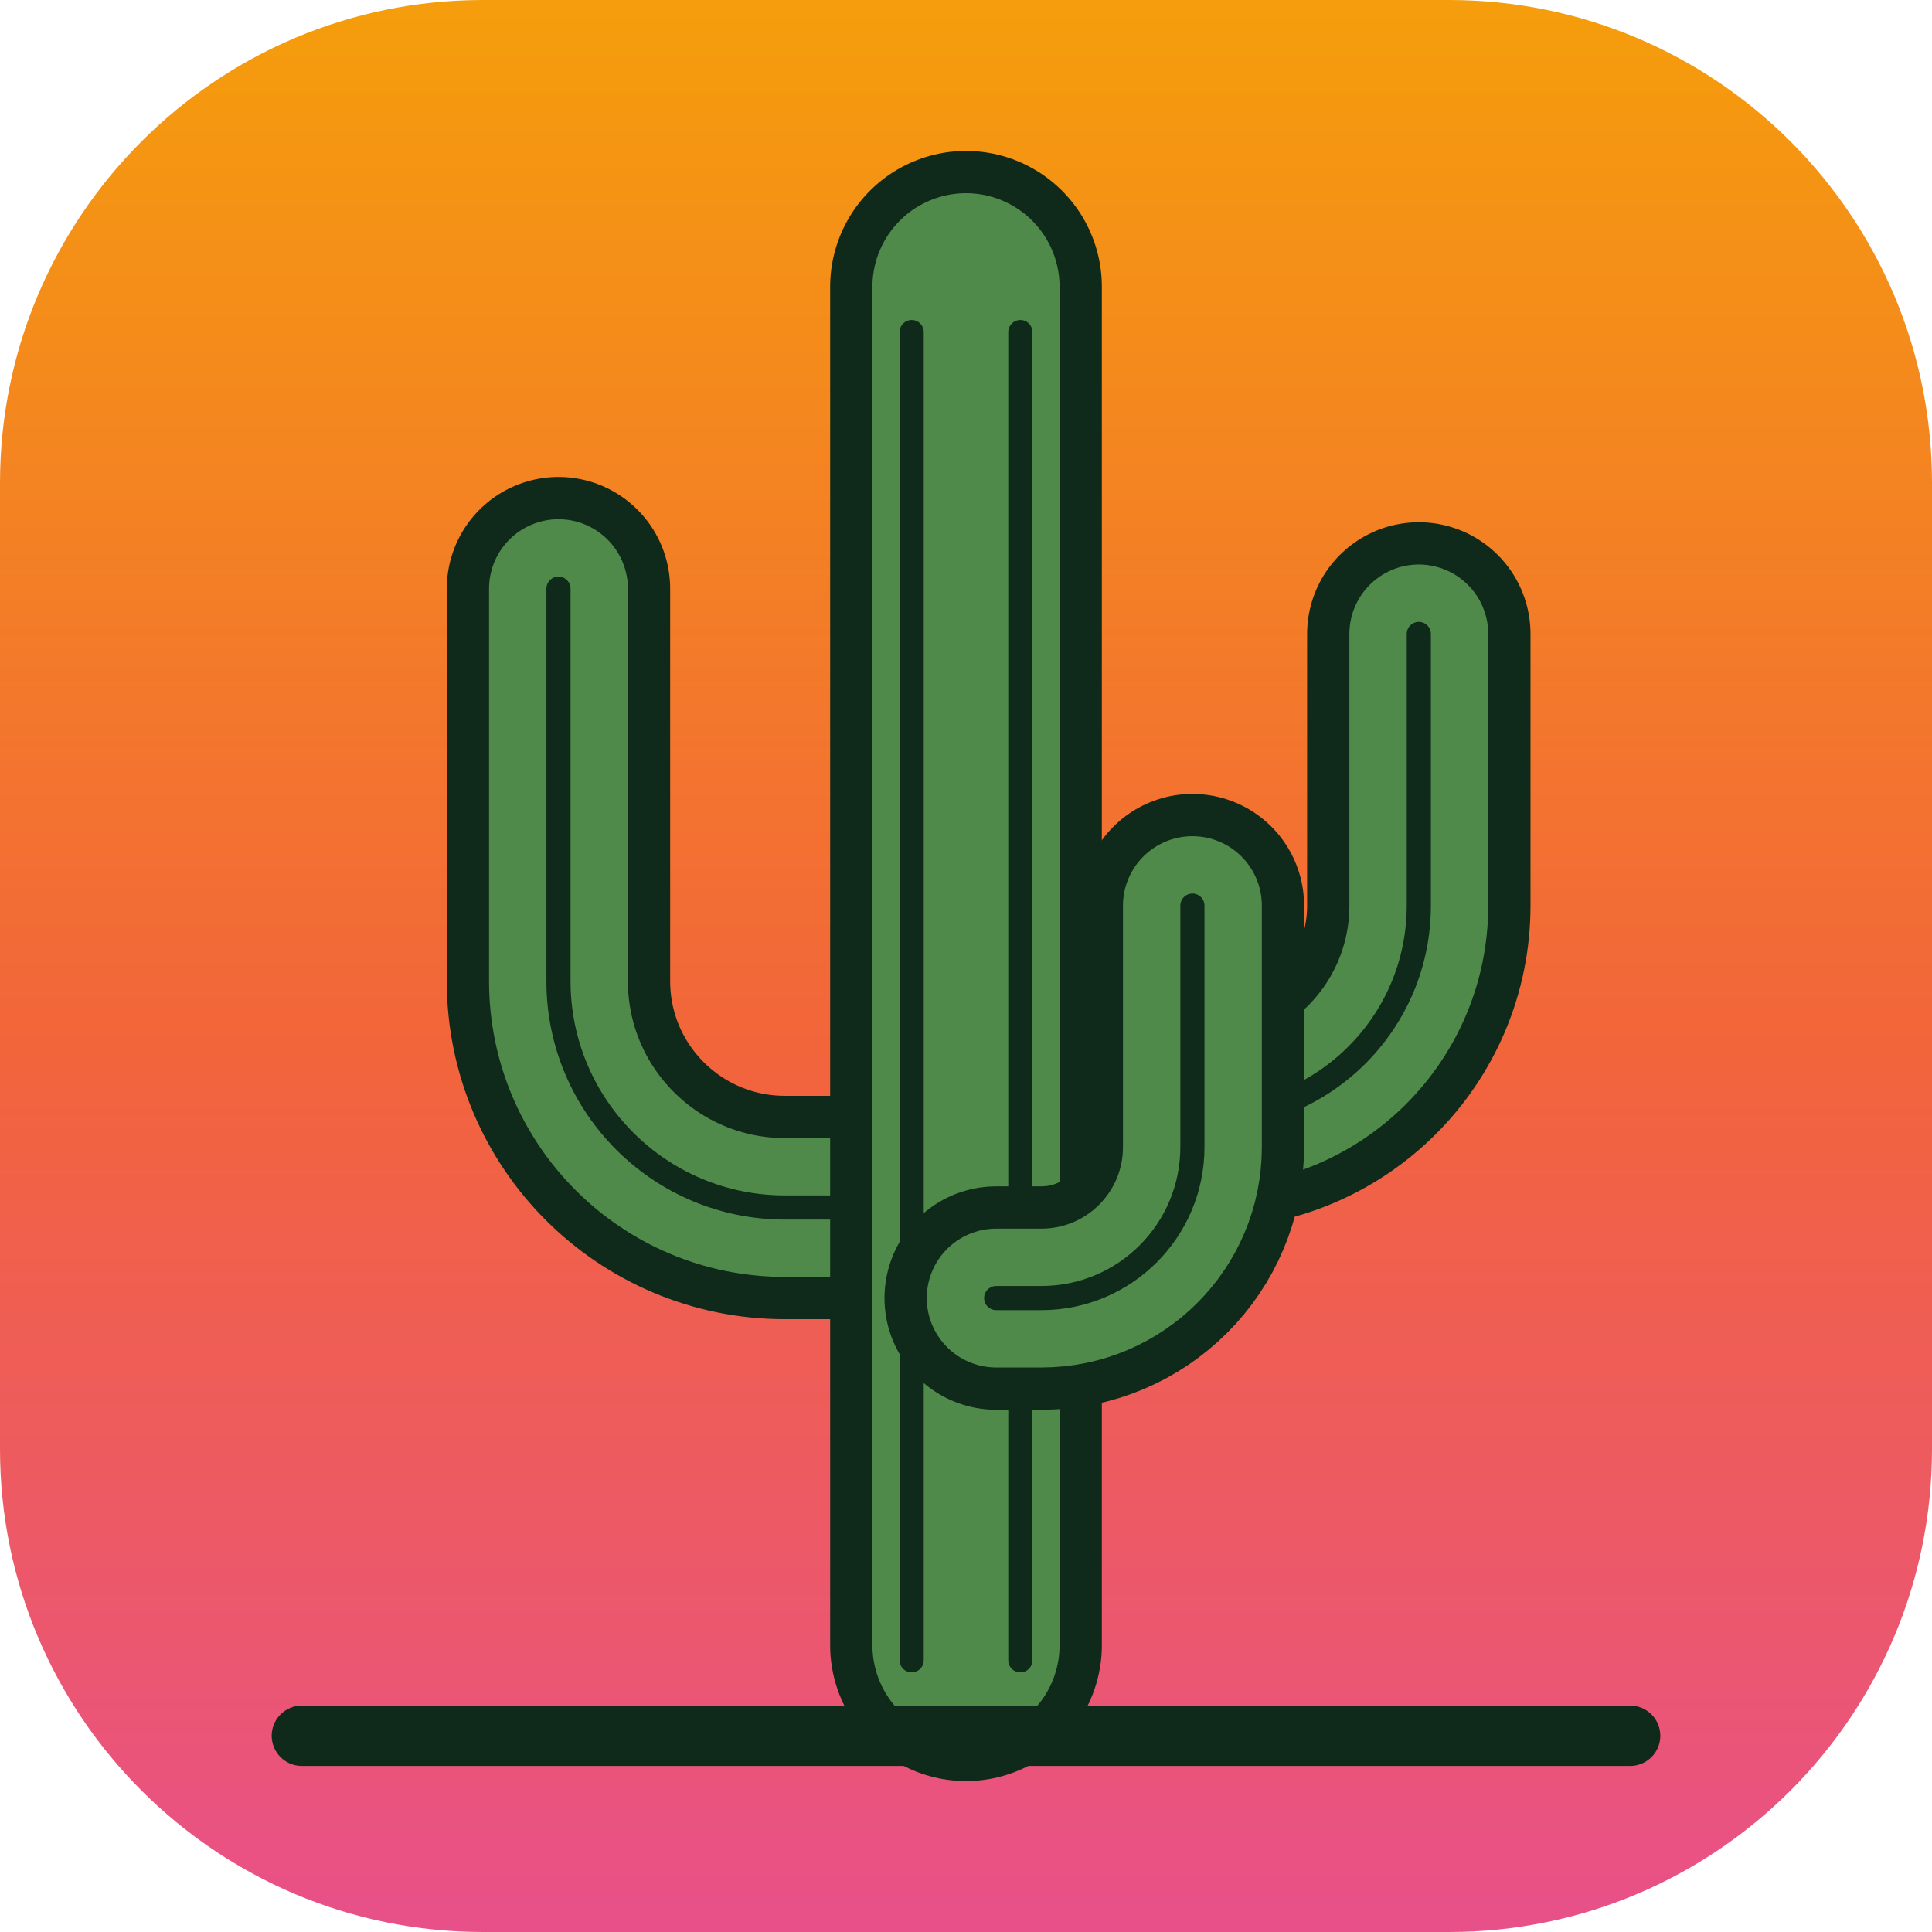
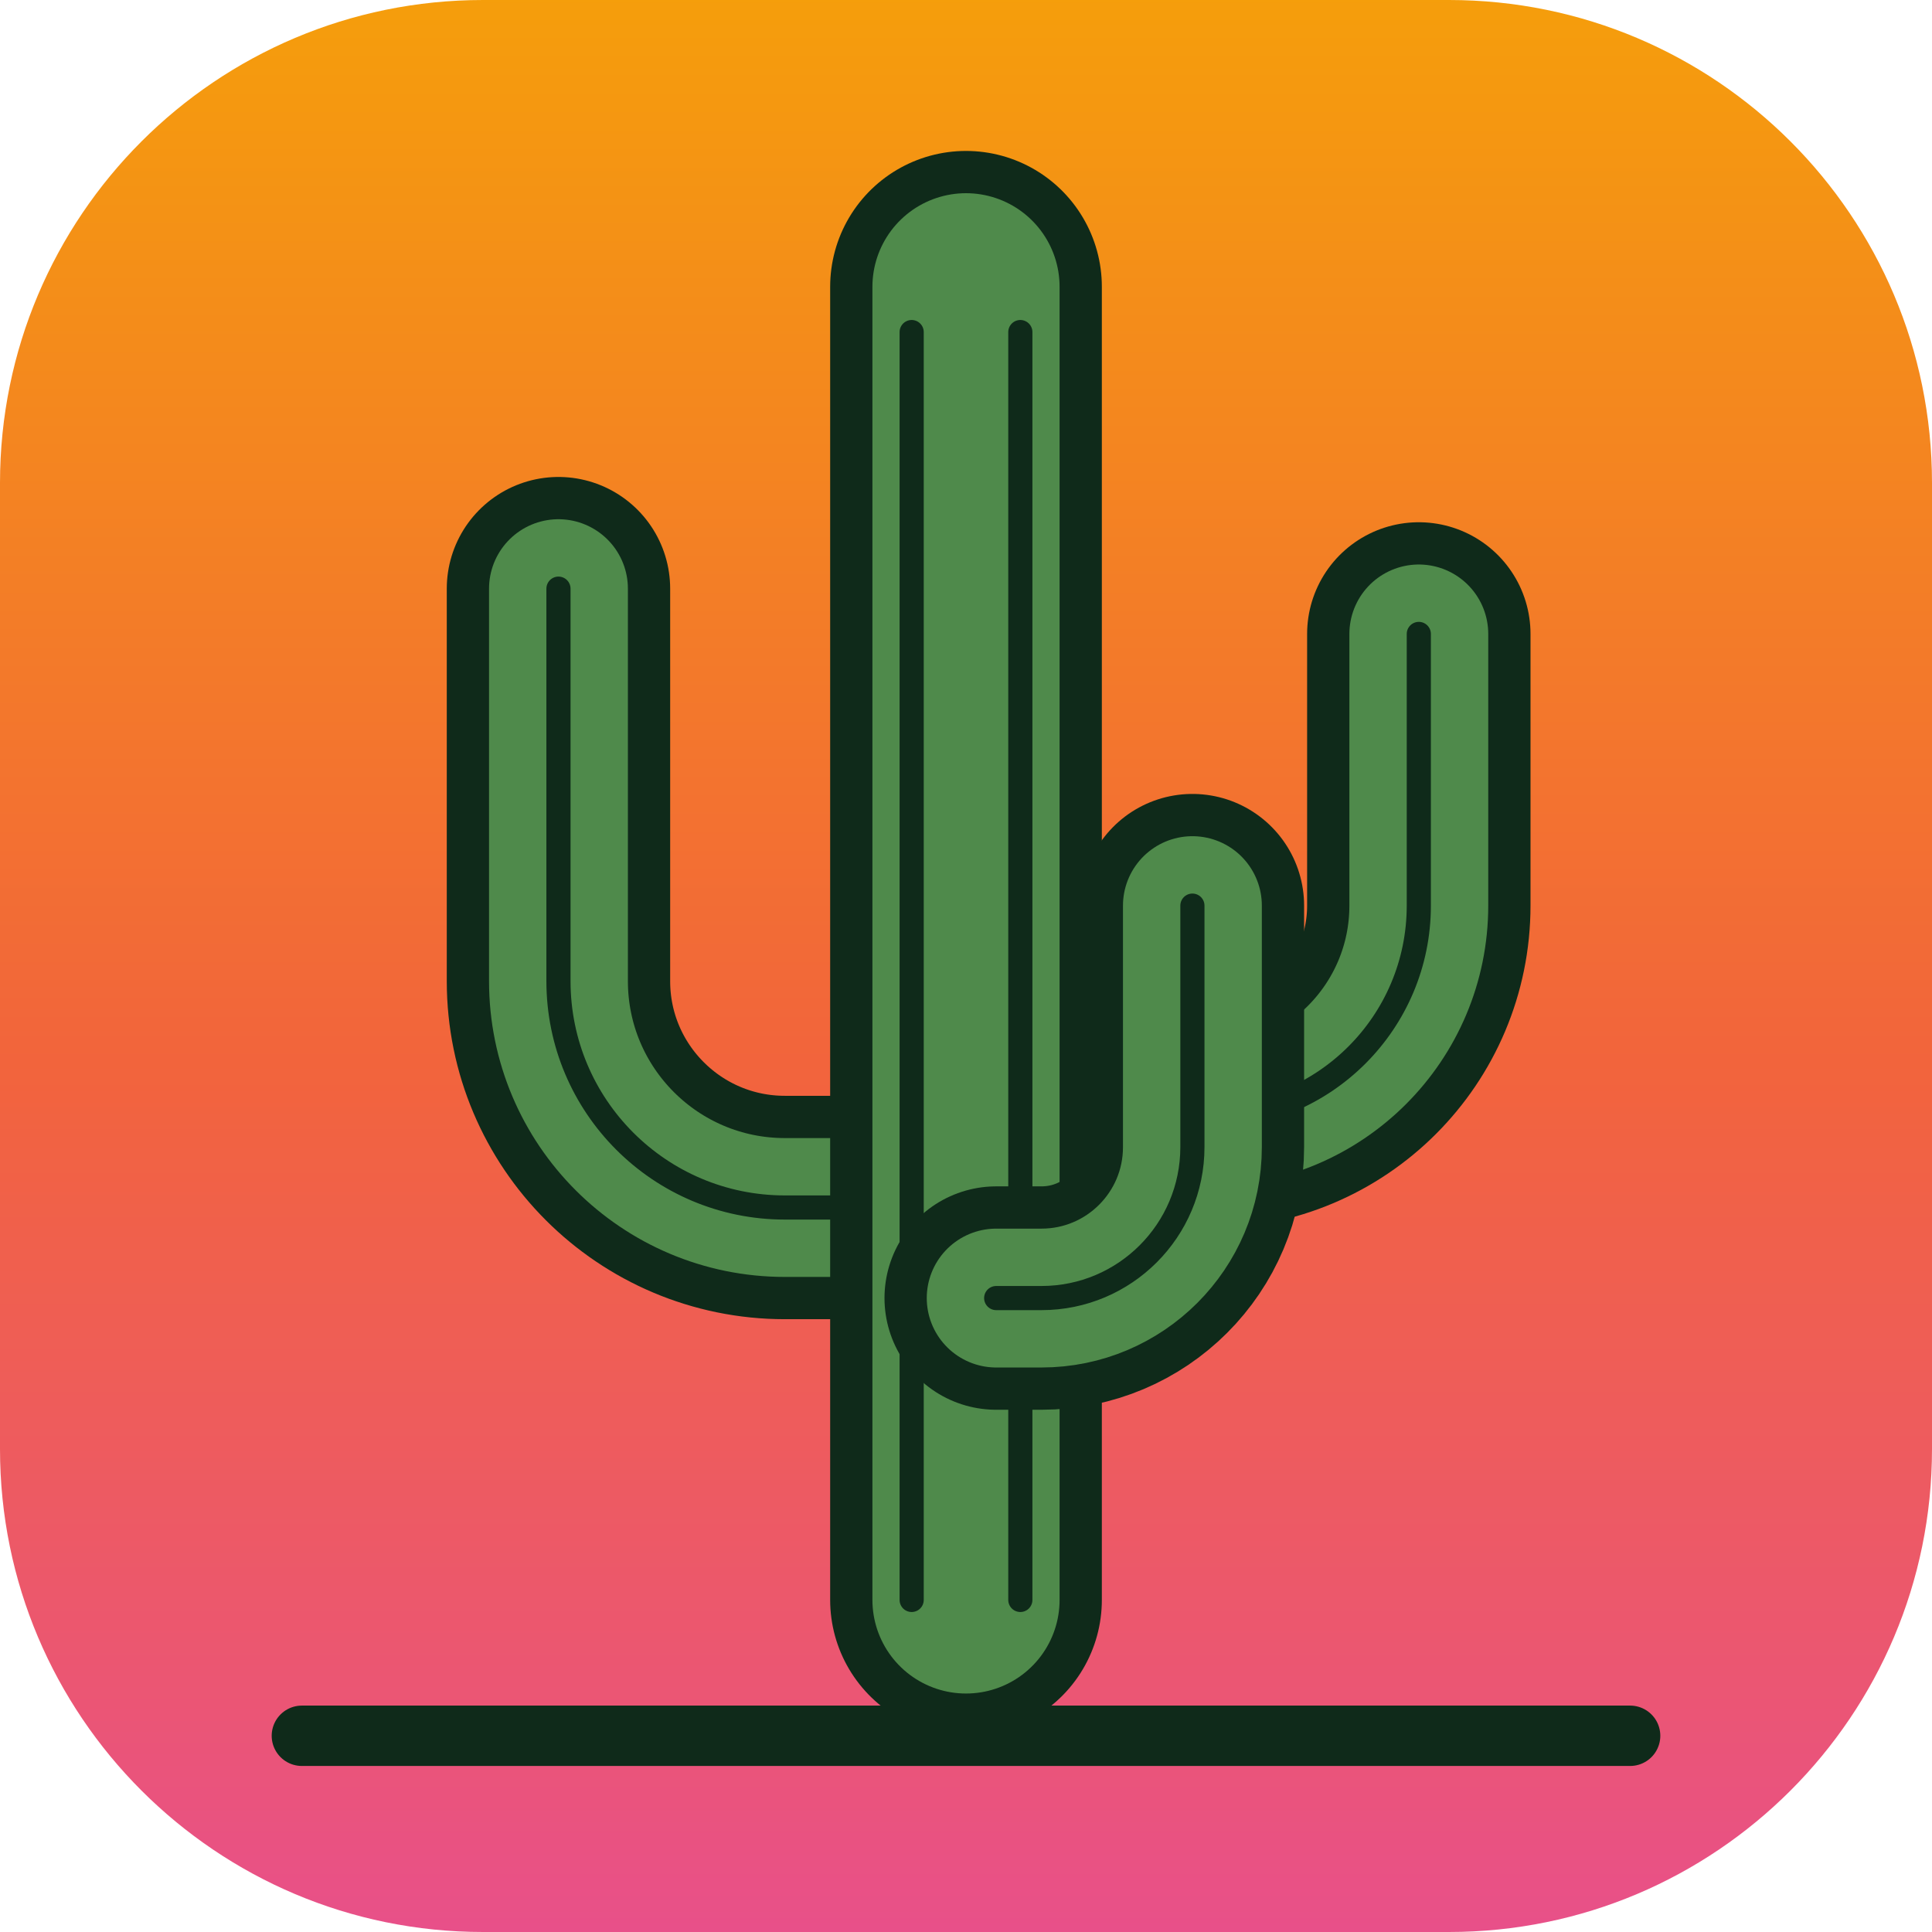
<svg xmlns="http://www.w3.org/2000/svg" viewBox="0 0 64 64">
  <defs>
    <linearGradient id="g" x1="0" y1="0" x2="0" y2="1">
      <stop offset="0" stop-color="#f59e0b" />
      <stop offset=".55" stop-color="#f2643c" />
      <stop offset="1" stop-color="#e8508a" />
    </linearGradient>
    <path id="la" d="M18.5 19.5V32.5a7.5 7.5 0 0 0 7.5 7.5H30" />
    <path id="ra" d="M47 21V30a7 7 0 0 1-7 7H34" />
-     <path id="tr" d="M32 54.5V9.5" />
+     <path id="tr" d="M32 53V9.5" />
    <path id="fa" d="M39.5 30V38a5 5 0 0 1-5 5H33" />
  </defs>
  <rect width="64" height="64" rx="16" fill="url(#g)" />
  <g fill="none" stroke-linecap="round" stroke-linejoin="round">
    <use href="#la" stroke="#0f2a1a" stroke-width="7.4" />
    <use href="#la" stroke="#4f8a4b" stroke-width="4.6" />
    <use href="#la" stroke="#0f2a1a" stroke-width=".8" />
    <g>
      <use href="#ra" stroke="#0f2a1a" stroke-width="7.4" />
      <use href="#ra" stroke="#4f8a4b" stroke-width="4.6" />
      <use href="#ra" stroke="#0f2a1a" stroke-width=".8" />
    </g>
    <use href="#tr" stroke="#0f2a1a" stroke-width="9" />
    <use href="#tr" stroke="#4f8a4b" stroke-width="6.2" />
-     <path d="M30.2 11V55M33.8 11V55" stroke="#0f2a1a" stroke-width=".8" />
+     <path d="M30.2 11V53M33.8 11V53" stroke="#0f2a1a" stroke-width=".8" />
    <use href="#fa" stroke="#0f2a1a" stroke-width="7.4" />
    <use href="#fa" stroke="#4f8a4b" stroke-width="4.6" />
    <use href="#fa" stroke="#0f2a1a" stroke-width=".8" />
    <path d="M10 57.5H54" stroke="#0f2a1a" stroke-width="2" />
  </g>
</svg>
